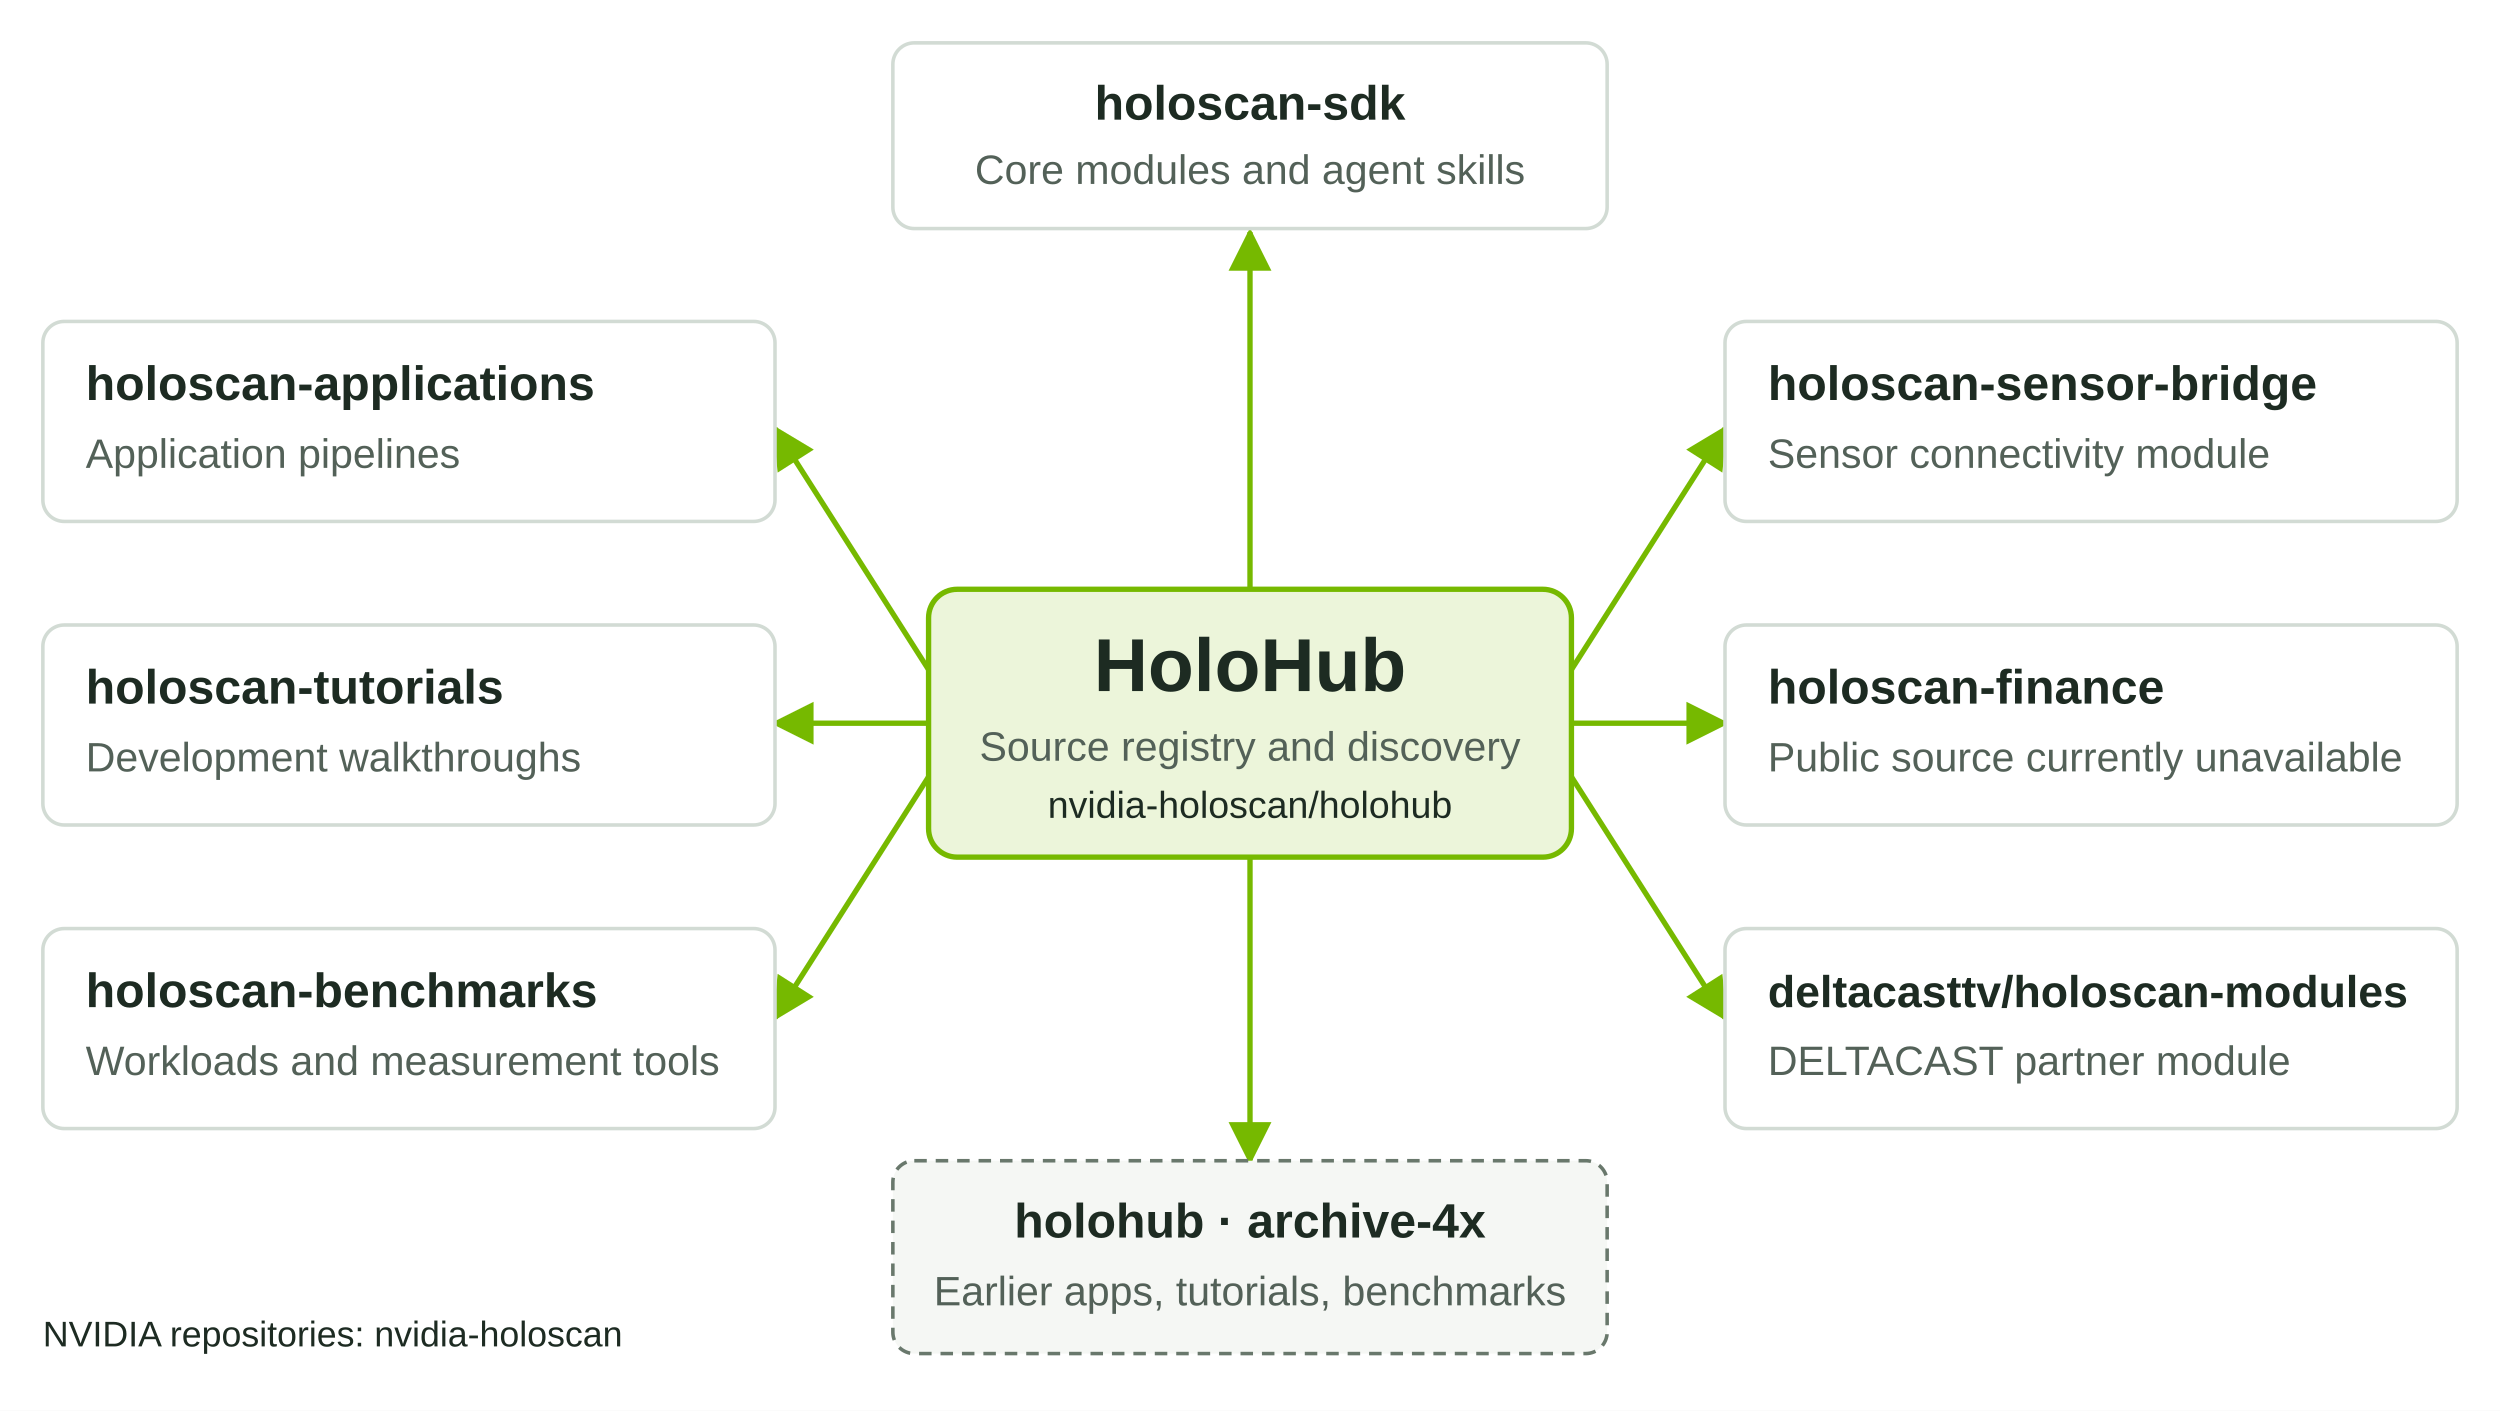
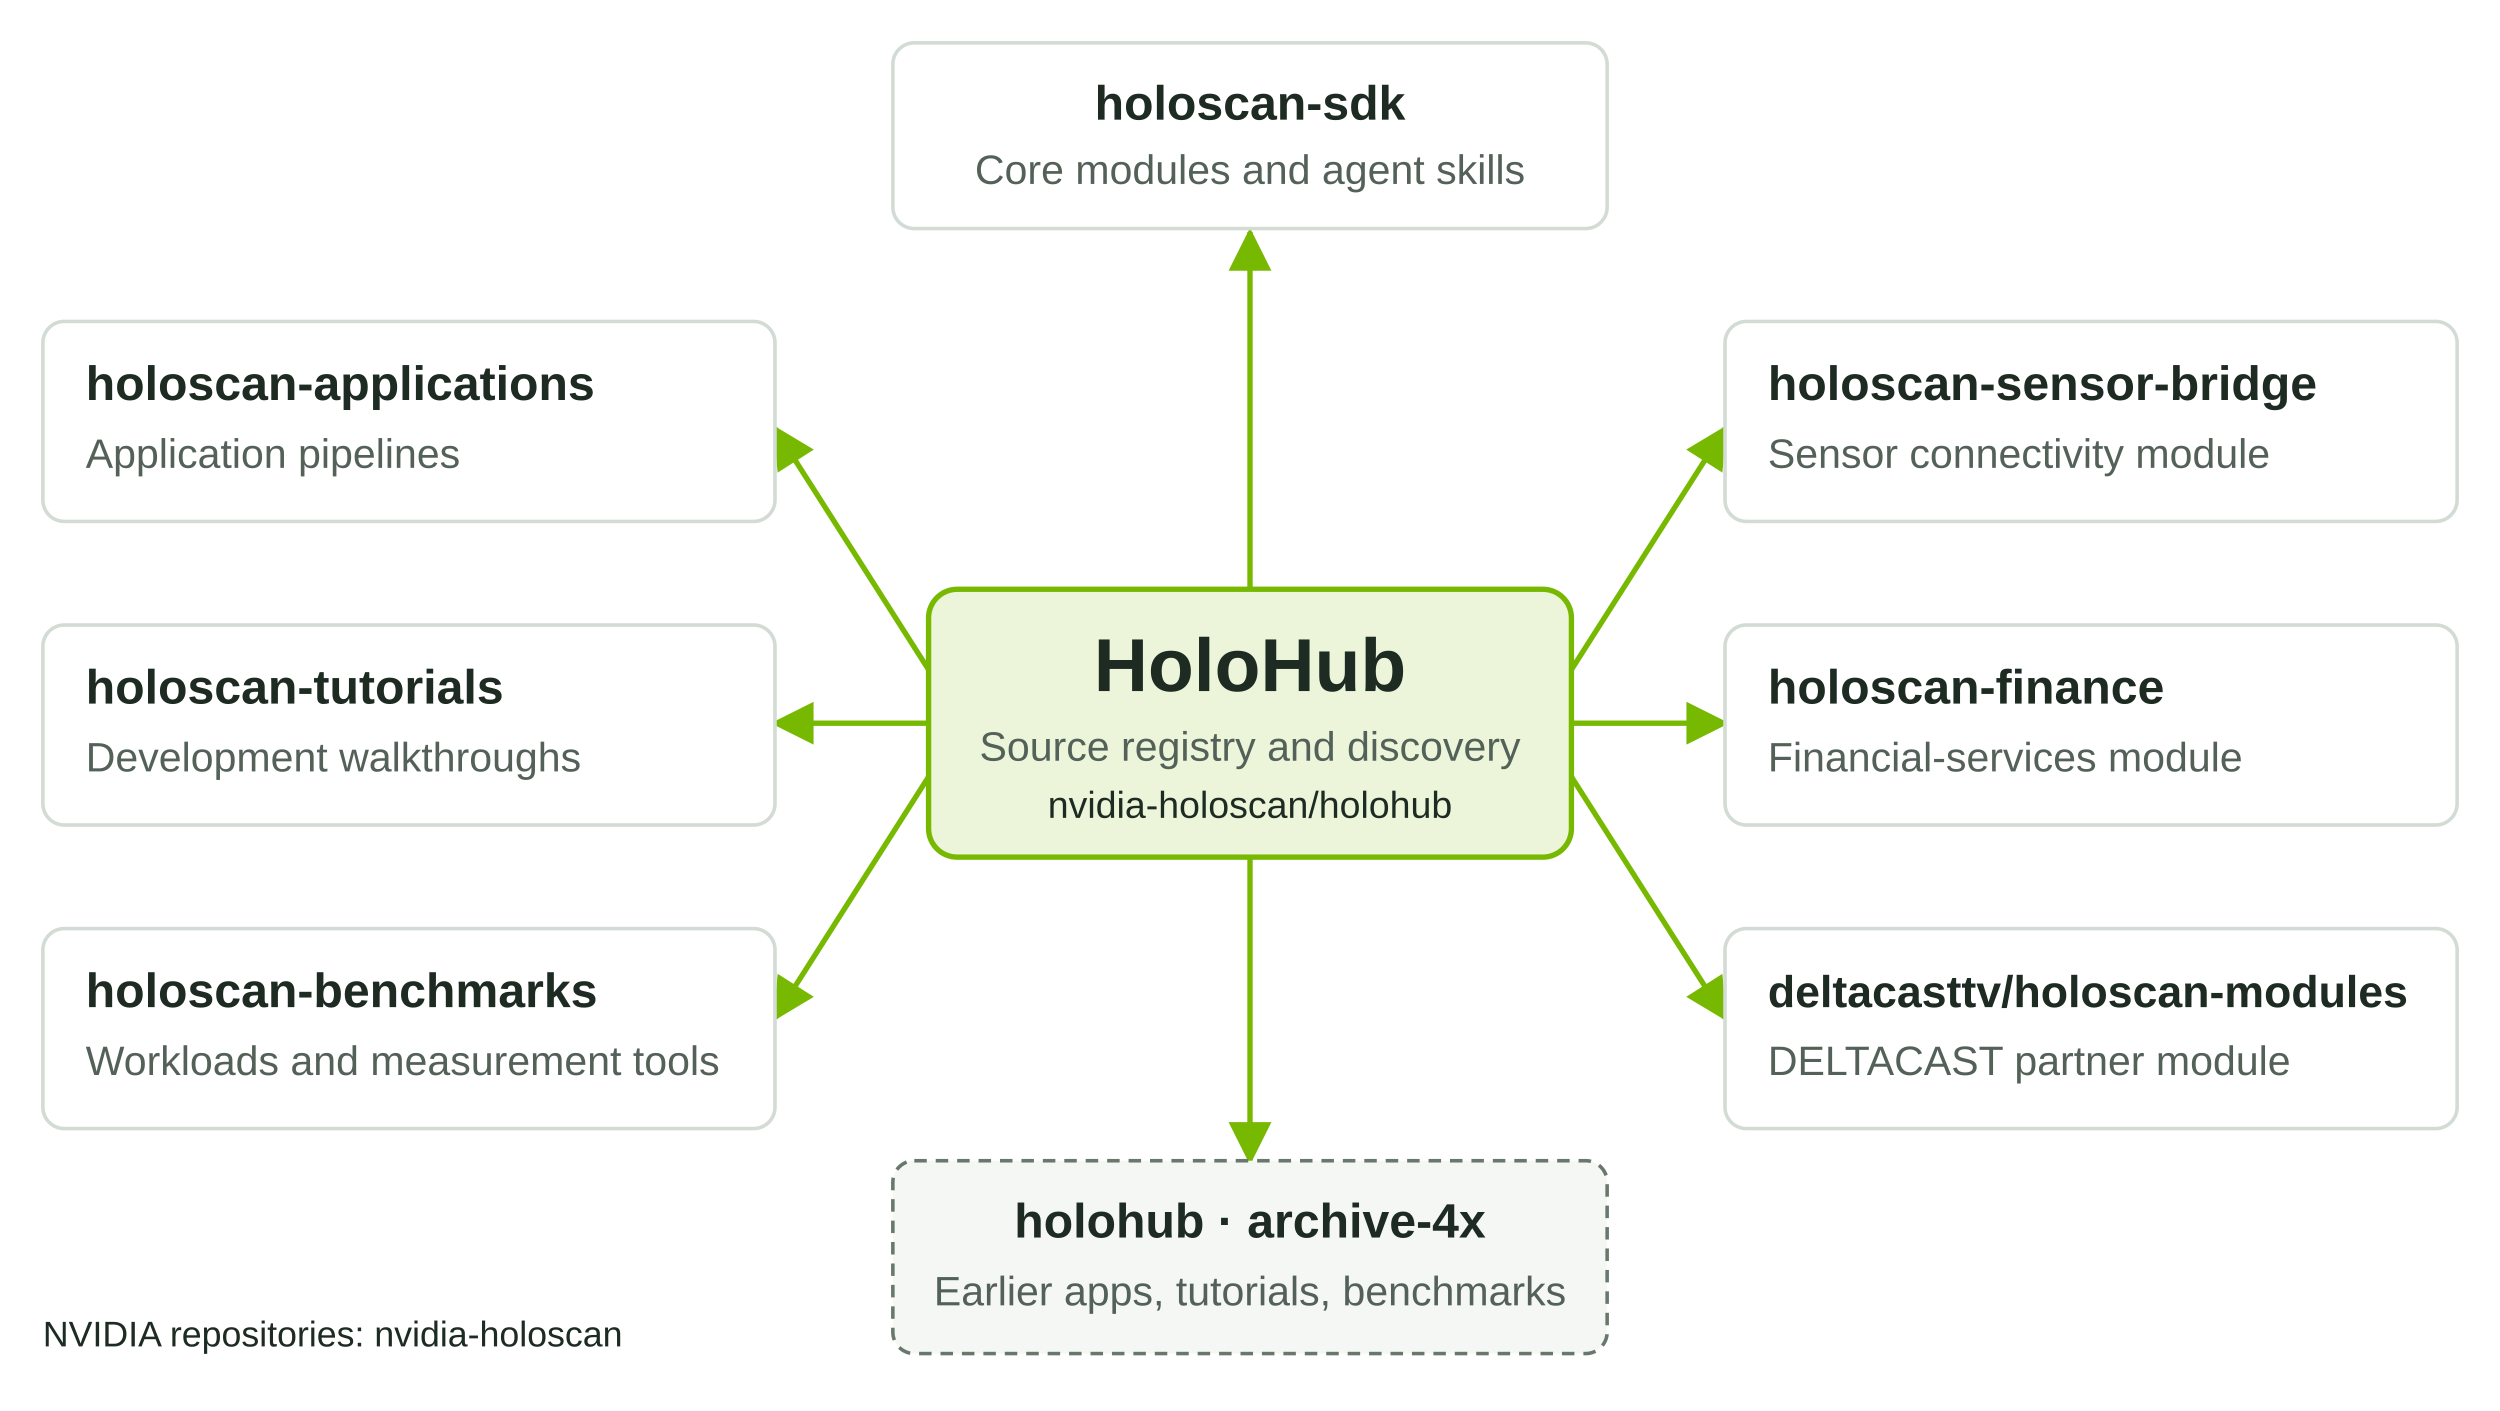
<svg xmlns="http://www.w3.org/2000/svg" width="1400" height="790" viewBox="0 0 1400 790" role="img" aria-labelledby="title description">
  <defs>
    <style>
      text { font-family: Arial, Helvetica, sans-serif; fill: #1d2b22; }
      .name { font-size: 27px; font-weight: 700; }
      .detail { font-size: 23px; fill: #536158; }
      .node { fill: #fff; stroke: #d2dbd4; stroke-width: 2; }
      .link { fill: none; stroke: #76b900; stroke-width: 3; marker-end: url(#arrow); }
    </style>
    <marker id="arrow" viewBox="0 0 10 10" refX="9" refY="5" markerWidth="8" markerHeight="8" orient="auto-start-reverse">
      <path d="M 0 0 L 10 5 L 0 10 Z" fill="#76b900" />
    </marker>
  </defs>
  <rect width="1400" height="790" fill="#fff" />
  <g class="link">
    <path d="M700 330 V130" />
    <path d="M520 375 L434 240" />
    <path d="M520 405 H434" />
    <path d="M520 435 L434 570" />
    <path d="M880 375 L966 240" />
    <path d="M880 405 H966" />
    <path d="M880 435 L966 570" />
    <path d="M700 480 V650" />
  </g>
  <rect class="node" x="500" y="24" width="400" height="104" rx="12" />
  <text class="name" x="700" y="67" text-anchor="middle">holoscan-sdk</text>
  <text class="detail" x="700" y="103" text-anchor="middle">Core modules and agent skills</text>
  <rect class="node" x="24" y="180" width="410" height="112" rx="12" />
  <text class="name" x="48" y="224">holoscan-applications</text>
  <text class="detail" x="48" y="262">Application pipelines</text>
  <rect class="node" x="24" y="350" width="410" height="112" rx="12" />
  <text class="name" x="48" y="394">holoscan-tutorials</text>
  <text class="detail" x="48" y="432">Development walkthroughs</text>
  <rect class="node" x="24" y="520" width="410" height="112" rx="12" />
  <text class="name" x="48" y="564">holoscan-benchmarks</text>
  <text class="detail" x="48" y="602">Workloads and measurement tools</text>
  <rect x="520" y="330" width="360" height="150" rx="16" fill="#ecf5da" stroke="#76b900" stroke-width="3" />
  <text x="700" y="387" text-anchor="middle" font-size="42" font-weight="700">HoloHub</text>
  <text class="detail" x="700" y="426" text-anchor="middle">Source registry and discovery</text>
  <text x="700" y="458" text-anchor="middle" font-size="21" fill="#536158">nvidia-holoscan/holohub</text>
  <rect class="node" x="966" y="180" width="410" height="112" rx="12" />
  <text class="name" x="990" y="224">holoscan-sensor-bridge</text>
  <text class="detail" x="990" y="262">Sensor connectivity module</text>
  <rect class="node" x="966" y="350" width="410" height="112" rx="12" />
  <text class="name" x="990" y="394">holoscan-finance</text>
-   <text class="detail" x="990" y="432">Public source currently unavailable</text>
+   <text class="detail" x="990" y="432">Financial-services module</text>
  <rect class="node" x="966" y="520" width="410" height="112" rx="12" />
  <text x="990" y="564" font-size="25" font-weight="700">deltacasttv/holoscan-modules</text>
  <text class="detail" x="990" y="602">DELTACAST partner module</text>
  <rect x="500" y="650" width="400" height="108" rx="12" fill="#f5f7f4" stroke="#69786c" stroke-width="2" stroke-dasharray="7 5" />
  <text class="name" x="700" y="693" text-anchor="middle">holohub · archive-4x</text>
  <text class="detail" x="700" y="731" text-anchor="middle">Earlier apps, tutorials, benchmarks</text>
  <text x="24" y="754" font-size="20" fill="#536158">NVIDIA repositories: nvidia-holoscan</text>
</svg>
